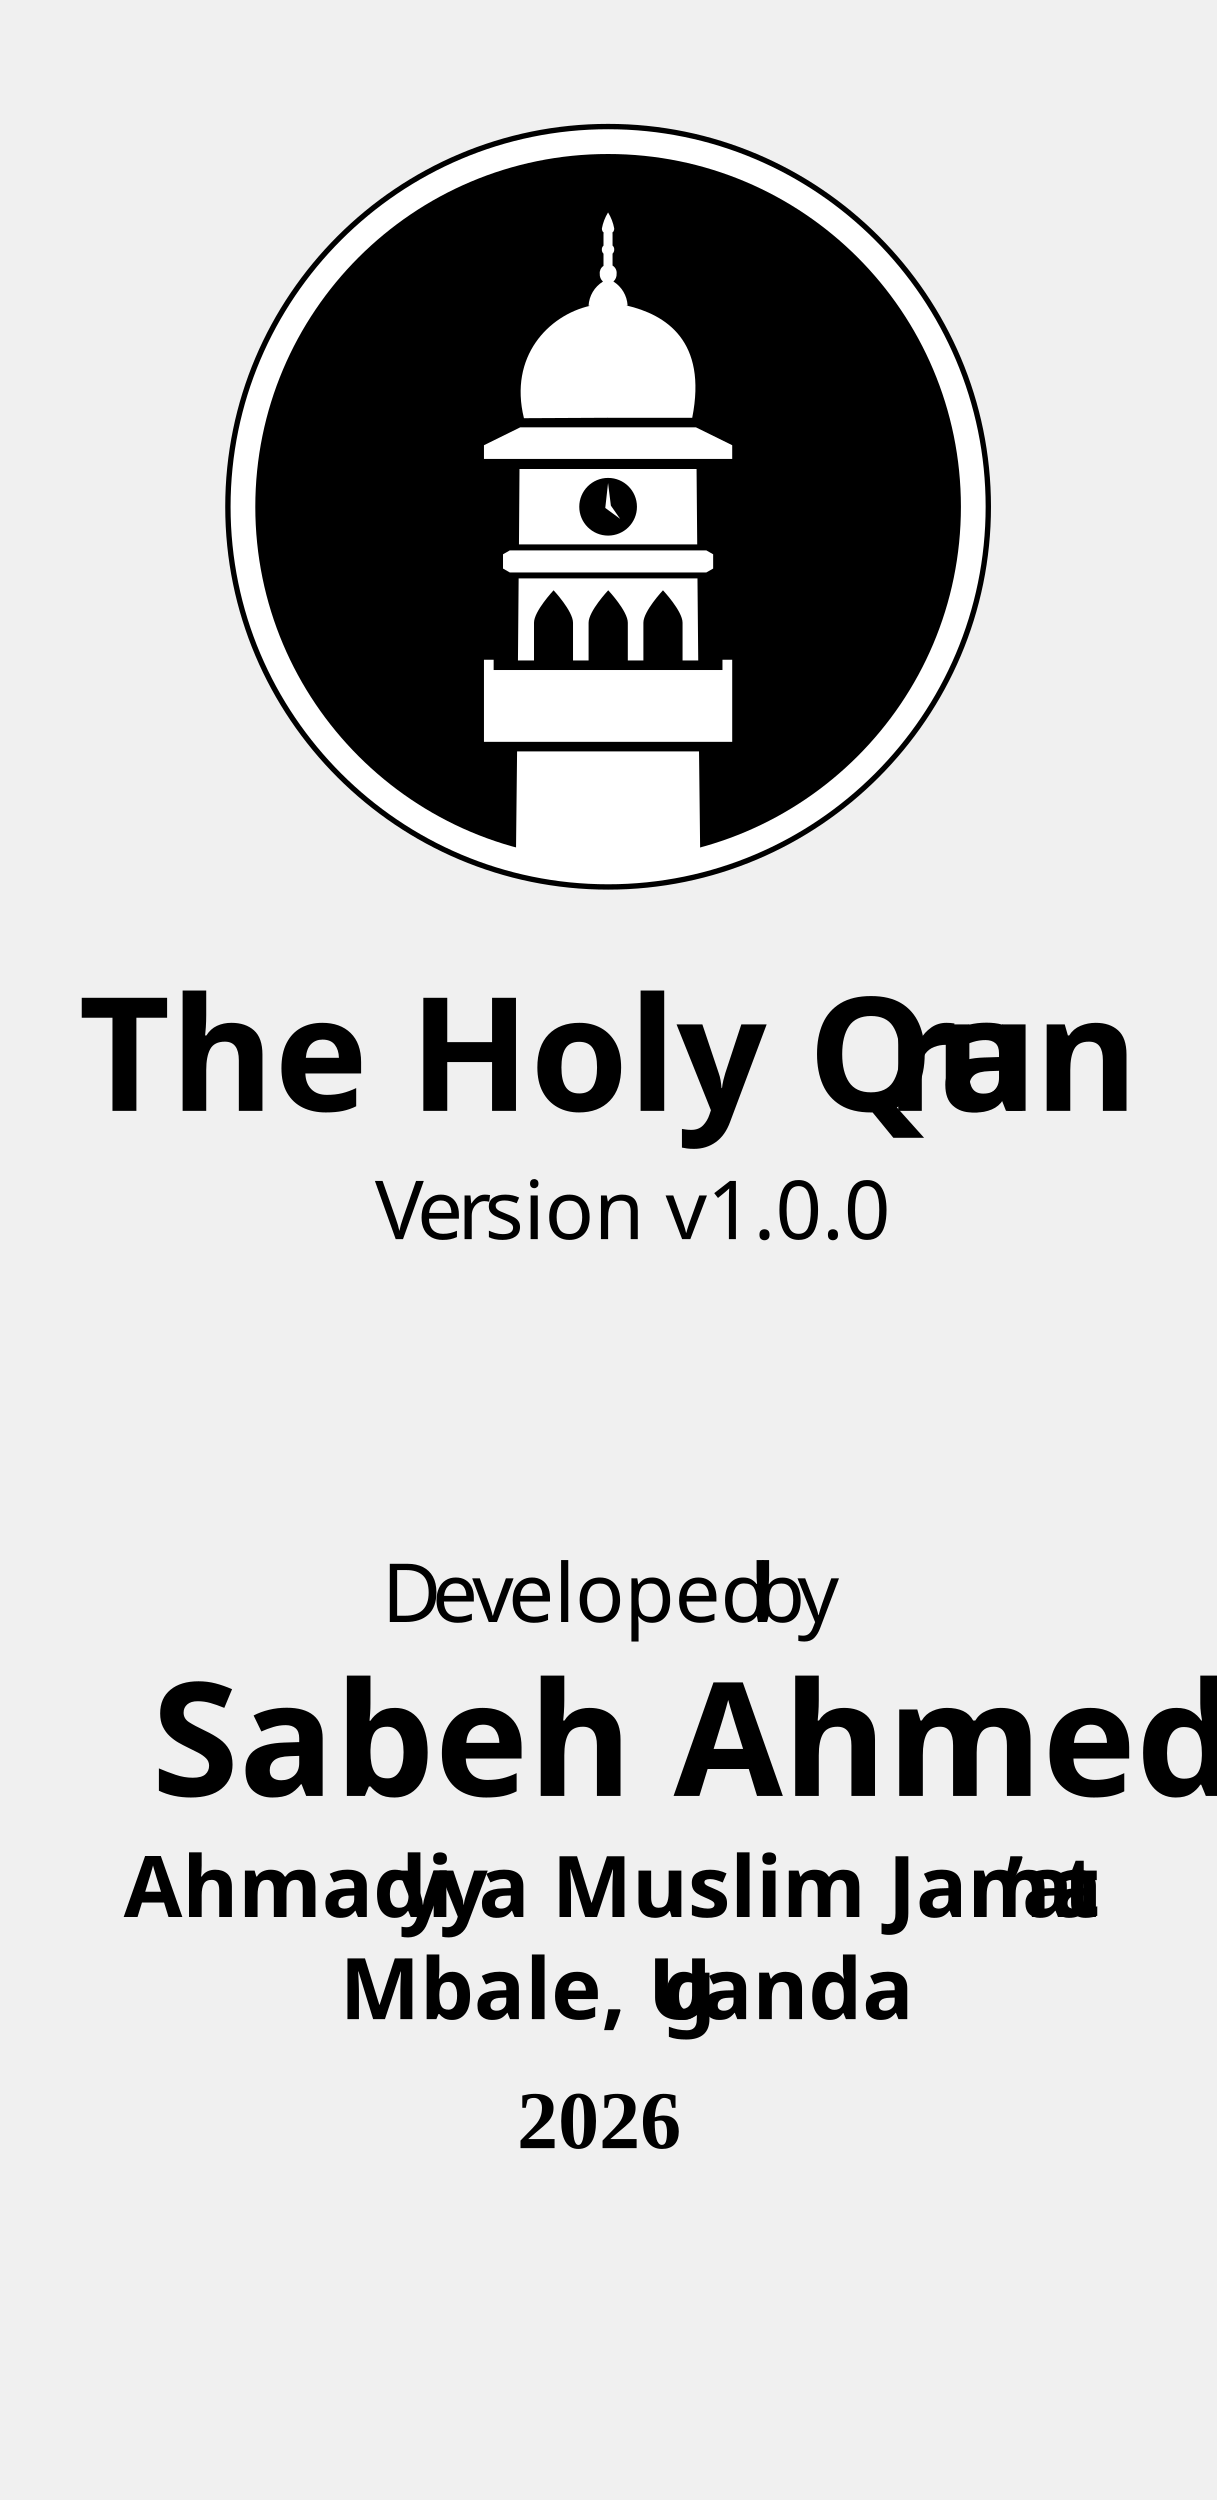
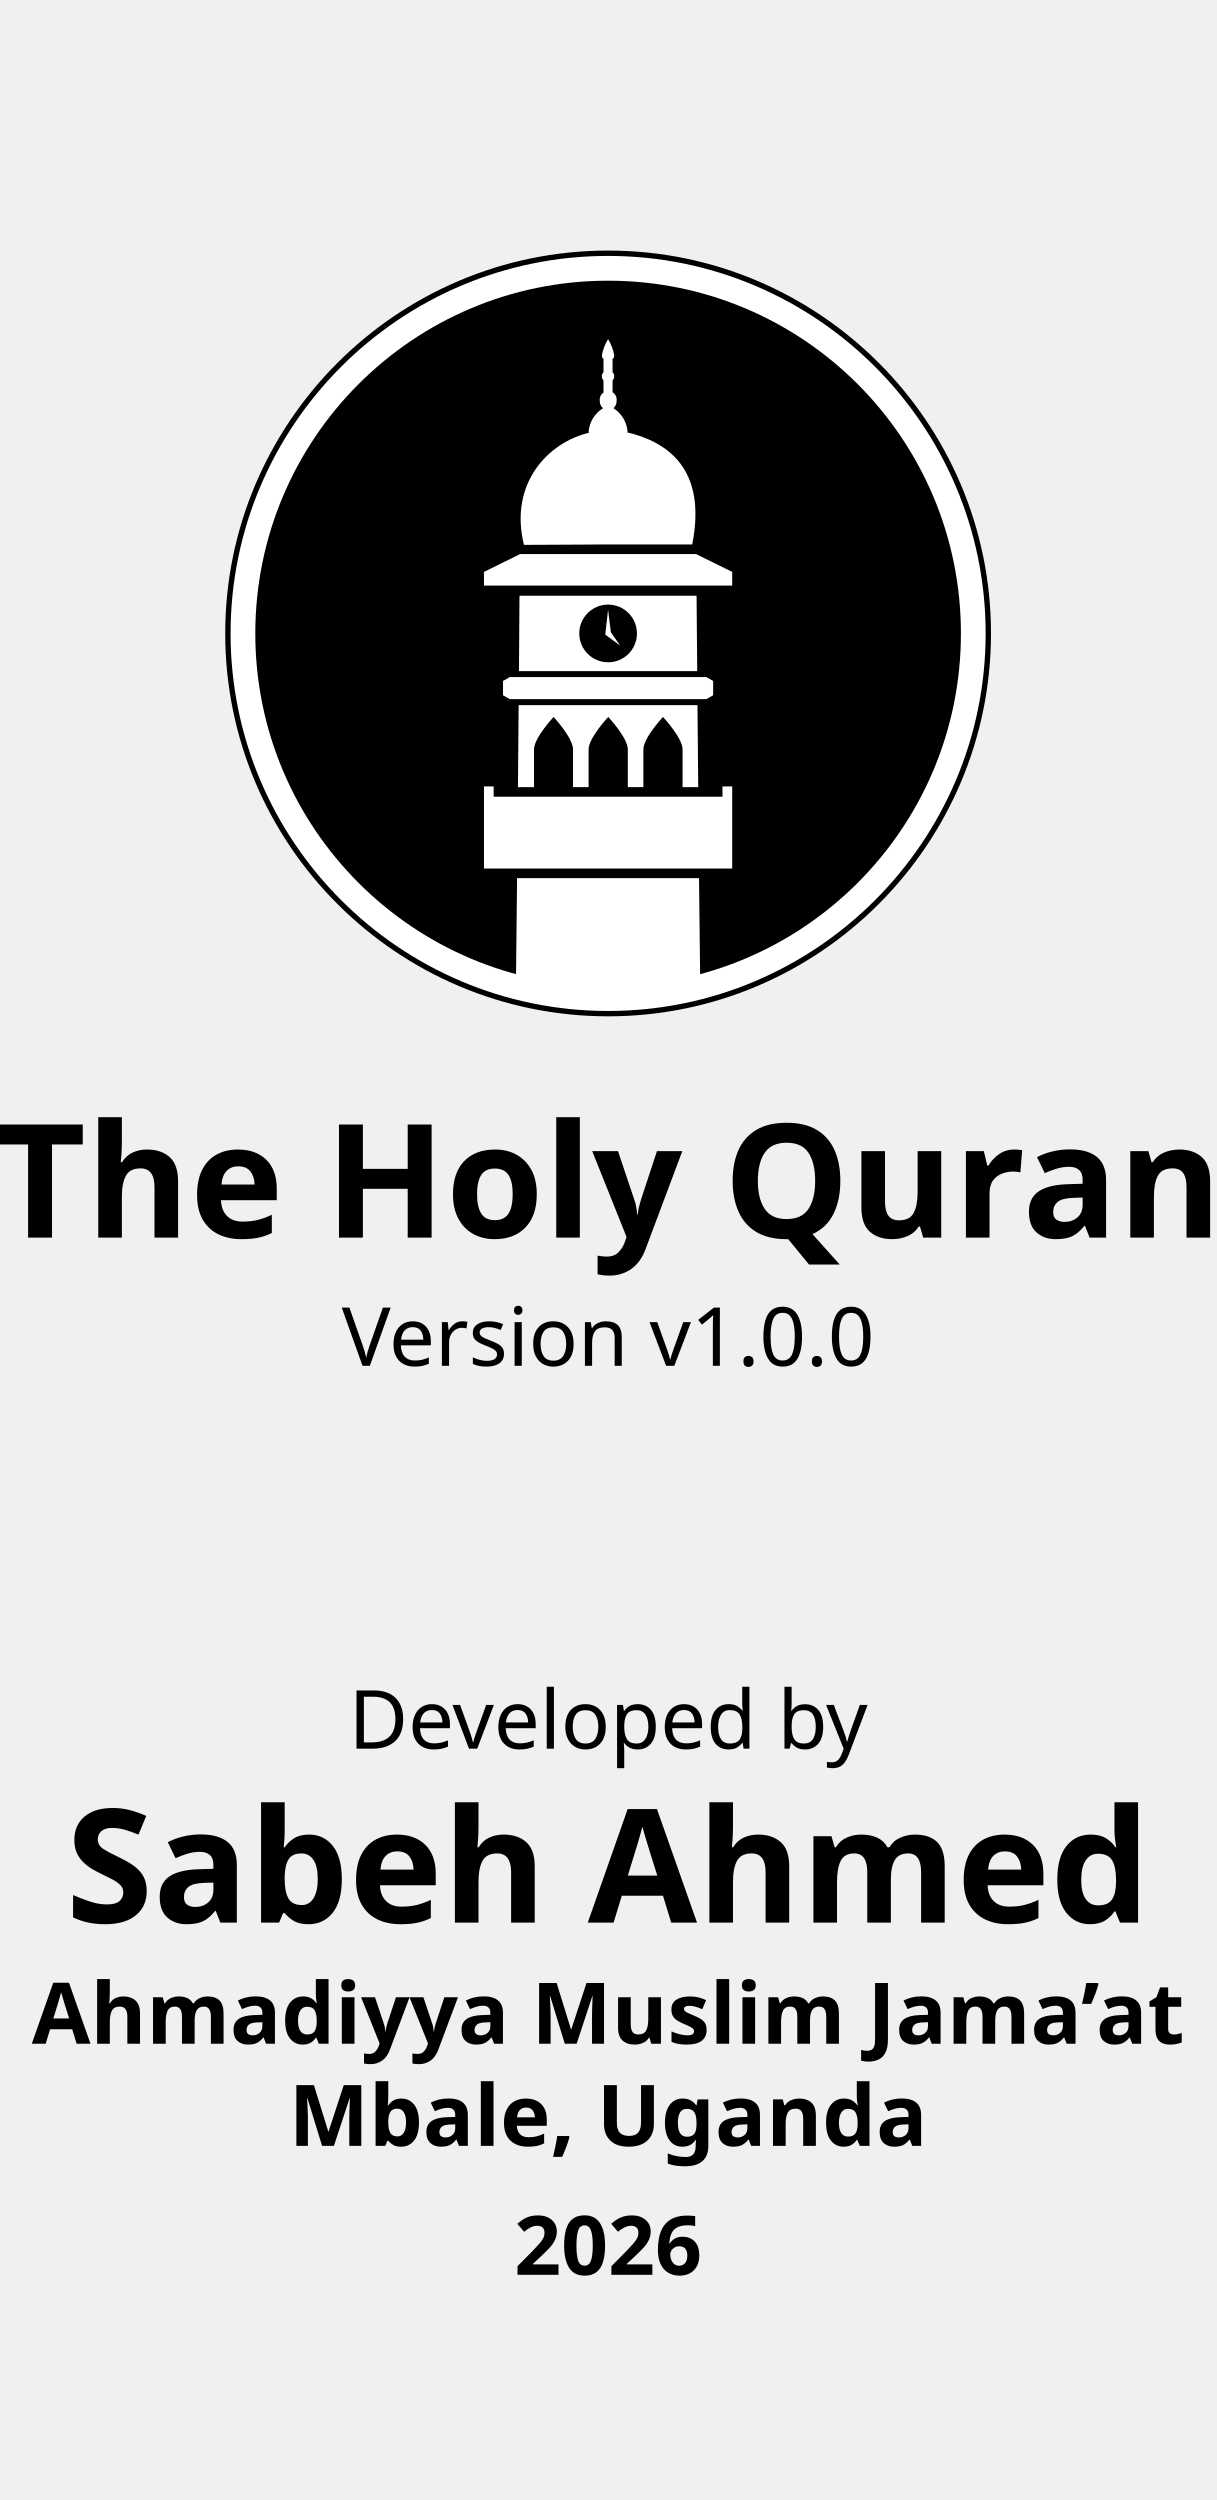
<svg xmlns="http://www.w3.org/2000/svg" id="Layer_1" data-name="Layer 1" viewBox="0 0 1440 2960">
  <defs>
    <style>
-       .cls-1 {
-         letter-spacing: 0em;
-       }
- 
-       .cls-2 {
-         letter-spacing: -.05em;
-       }
- 
-       .cls-3 {
-         letter-spacing: 0em;
-       }
- 
-       .cls-4 {
-         letter-spacing: 0em;
-       }
- 
-       .cls-5 {
-         fill: #fff;
-       }
- 
-       .cls-6 {
-         letter-spacing: -.02em;
-       }
- 
-       .cls-7 {
-         letter-spacing: -.06em;
-       }
- 
-       .cls-8 {
-         letter-spacing: 0em;
-       }
- 
-       .cls-9 {
-         font-family: TimesNewRomanPS-BoldMT, 'Times New Roman';
-         font-size: 97.15px;
-       }
- 
-       .cls-9, .cls-10, .cls-11 {
-         font-weight: 700;
-       }
- 
-       .cls-12 {
-         letter-spacing: 0em;
-       }
- 
-       .cls-13 {
-         letter-spacing: 0em;
-       }
- 
-       .cls-14 {
-         letter-spacing: -.02em;
-       }
- 
-       .cls-15 {
-         letter-spacing: 0em;
-       }
- 
-       .cls-10 {
-         font-size: 100.73px;
-       }
- 
-       .cls-10, .cls-11 {
-         font-family: Calibri-Bold, Calibri;
-       }
- 
-       .cls-16 {
-         letter-spacing: -.02em;
-       }
- 
-       .cls-17 {
-         font-family: Calibri, Calibri;
-         font-size: 96.49px;
-       }
- 
-       .cls-11 {
-         font-size: 187.5px;
-       }
- 
-       .cls-18 {
-         letter-spacing: -.02em;
-       }
+       .cls-5 { fill: #fff; }
+       .cls-8 { font-family: BerlinSansFBDemi-Bold, 'Berlin Sans FB Demi', sans-serif; font-size: 97.15px; font-weight: 700; }
+       .cls-9 { font-family: Calibri-Bold, Calibri, sans-serif; font-size: 100.73px; font-weight: 700; }
+       .cls-10 { font-family: Calibri-Bold, Calibri, sans-serif; font-size: 187.5px; font-weight: 700; }
+       .cls-17 { font-family: Calibri, Calibri, sans-serif; font-size: 96.49px; }
    </style>
  </defs>
-   <text class="cls-11" transform="translate(93.04 1315.27)">
-     <tspan x="0" y="0">The Holy Qu</tspan>
-     <tspan class="cls-6" x="955.82" y="0">r</tspan>
-     <tspan class="cls-1" x="1018.35" y="0">an </tspan>
-   </text>
-   <text class="cls-11" transform="translate(179.51 2126.39)">
-     <tspan x="0" y="0">Sabeh Ahmed</tspan>
-   </text>
-   <text class="cls-10" transform="translate(146.42 2269.76)">
-     <tspan x="0" y="0">Ahmadi</tspan>
-     <tspan class="cls-12" x="325.56" y="0">y</tspan>
-     <tspan class="cls-16" x="373.76" y="0">y</tspan>
-     <tspan x="419.95" y="0">a Muslim Jama</tspan>
-     <tspan class="cls-7" x="1043.67" y="0">’</tspan>
-     <tspan class="cls-13" x="1063.45" y="0">a</tspan>
-     <tspan x="1112.24" y="0">t</tspan>
-     <tspan x="255.89" y="120.88">Mbale, U</tspan>
-     <tspan class="cls-14" x="637.67" y="120.88">g</tspan>
-     <tspan x="683.71" y="120.88">anda</tspan>
-   </text>
-   <text class="cls-17" transform="translate(443.89 1467.11)">
-     <tspan class="cls-2" x="0" y="0">V</tspan>
-     <tspan x="49.94" y="0">e</tspan>
-     <tspan class="cls-18" x="97.95" y="0">r</tspan>
-     <tspan class="cls-3" x="129.94" y="0">sion v1.0.0</tspan>
-   </text>
-   <text class="cls-17" transform="translate(452.16 1920.44)">
-     <tspan x="0" y="0">D</tspan>
-     <tspan class="cls-8" x="59.36" y="0">e</tspan>
-     <tspan class="cls-4" x="106.9" y="0">v</tspan>
-     <tspan x="149.54" y="0">eloped </tspan>
-     <tspan class="cls-15" x="441.78" y="0">b</tspan>
-     <tspan x="492" y="0">y</tspan>
-   </text>
-   <text class="cls-9" transform="translate(612.2 2543.41)">
-     <tspan x="0" y="0">2026</tspan>
-   </text>
+   <text class="cls-10" text-anchor="middle" x="720" y="1465.3">The Holy Quran</text>
+   <text class="cls-9" text-anchor="middle" x="720" y="2419.8">Ahmadiyya Muslim Jama’at</text>
+   <text class="cls-9" text-anchor="middle" x="720" y="2540.7">Mbale, Uganda</text>
+   <text class="cls-17" text-anchor="middle" x="720" y="1617.1">Version v1.0.0</text>
+   <text class="cls-17" text-anchor="middle" x="720" y="2070.4">Developed by</text>
+   <text class="cls-10" text-anchor="middle" x="720" y="2276.4">Sabeh Ahmed</text>
+   <text class="cls-8" text-anchor="middle" x="720" y="2693.4">2026</text>
  <g id="Layer_2" data-name="Layer 2">
-     <g id="Layer_1-2" data-name="Layer 1-2">
-       <circle class="cls-5" cx="720" cy="600" r="450.16" />
-       <g>
-         <circle class="cls-5" cx="720" cy="600" r="450.16" />
-         <path d="M720,1053.33c-249.97,0-453.33-203.36-453.33-453.33s203.36-453.33,453.33-453.33,453.33,203.36,453.33,453.33-203.37,453.33-453.33,453.33ZM720,153.01c-246.47,0-447,200.52-447,446.99s200.52,446.99,447,446.99,447-200.52,447-446.99-200.52-446.99-447-446.99Z" />
-       </g>
-       <circle cx="720" cy="600.06" r="417.72" />
-       <path class="cls-5" d="M719.94,494.64h99.66c17.99-91.05-30.98-122.09-78.18-133.05h1.65c-.68-11.59-6.94-22.12-16.79-28.26,2.62-2.36,4.02-5.79,3.8-9.31.4-3.85-1.48-7.59-4.82-9.57v-14.13c1.33-1.26,2.05-3.04,1.96-4.88.12-1.78-.61-3.52-1.96-4.69v-14.83h-.63c1.71-1.25,2.69-3.27,2.6-5.39-1.23-6.73-3.7-13.18-7.29-19.01-3.58,5.83-6.05,12.28-7.29,19.01-.1,2.1.85,4.12,2.53,5.39h-.63v14.89c-1.35,1.17-2.07,2.91-1.96,4.69-.08,1.83.63,3.61,1.96,4.88v14.45c-3.08,2.02-4.78,5.58-4.44,9.25-.23,3.52,1.17,6.96,3.8,9.31-10.08,6.16-16.45,16.91-17.04,28.7h1.65c-48.98,11.15-96.18,59.81-78.18,133.05l99.6-.51Z" />
-       <polygon class="cls-5" points="604.69 651.64 603.61 651.64 595.56 656.26 595.56 673.18 603.61 677.81 604.69 677.81 614.13 677.81 720 677.81 825.81 677.81 835.25 677.81 836.26 677.81 844.37 673.18 844.37 656.26 836.26 651.64 835.25 651.64 825.56 651.64 720 651.64 614.32 651.64 604.69 651.64" />
-       <polygon class="cls-5" points="855.4 793.31 837.15 793.31 826.82 793.31 808 793.31 761.63 793.31 743.19 793.31 720 793.31 696.75 793.31 678.31 793.31 631.87 793.31 613.11 793.31 602.79 793.31 584.48 793.31 584.48 781.14 573.01 781.14 573.01 878.34 584.48 878.34 602.79 878.34 612.35 878.34 720 878.34 827.58 878.34 837.15 878.34 855.4 878.34 866.93 878.34 866.93 781.14 855.4 781.14 855.4 793.31" />
-       <path class="cls-5" d="M826.7,781.97l-.89-97.13h-211.74l-.82,97.13h19.01v-44.67c0-13.69,23.19-38.4,23.19-38.4,0,0,23,24.65,23,38.4v44.67h18.44v-44.67c0-13.69,23.25-38.4,23.25-38.4,0,0,23.19,24.65,23.19,38.4v44.67h18.44v-44.67c0-13.69,23.19-38.4,23.19-38.4,0,0,23.19,24.65,23.19,38.4v44.67h18.56Z" />
-       <polygon class="cls-5" points="720 889.68 612.23 889.68 610.77 1023.43 829.17 1023.43 827.65 889.68 720 889.68" />
-       <polygon class="cls-5" points="824.03 505.98 720 505.98 615.9 505.98 573.01 527.14 573.01 543.36 604.69 543.36 615.33 543.36 720 543.36 824.6 543.36 835.25 543.36 866.93 543.36 866.93 527.14 824.03 505.98" />
-       <path class="cls-5" d="M824.73,555.33h-209.65l-.63,89.27h211.05l-.76-89.27ZM720,634.15c-18.86,0-34.15-15.29-34.15-34.15s15.29-34.15,34.15-34.15,34.15,15.29,34.15,34.15h0c0,18.86-15.29,34.15-34.15,34.15Z" />
-       <polygon class="cls-5" points="716.64 601.4 719.94 571.93 723.29 598.67 734.26 614.38 716.64 601.4 716.64 601.4 716.64 601.4" />
-     </g>
+     <circle class="cls-5" cx="720" cy="750" r="450.16" />
+     <path d="M720,1203.33c-249.97,0-453.33-203.36-453.33-453.33s203.36-453.33,453.33-453.33,453.33,203.36,453.33,453.33-203.37,453.33-453.33,453.33ZM720,303.01c-246.47,0-447,200.52-447,446.99s200.52,446.99,447,446.99,447-200.52,447-446.99-200.52-446.99-447-446.99Z" />
+     <circle cx="720" cy="750.06" r="417.72" />
+     <path class="cls-5" d="M719.94,644.64h99.66c17.99-91.05-30.98-122.09-78.18-133.05h1.65c-.68-11.59-6.94-22.12-16.79-28.26,2.62-2.36,4.02-5.79,3.8-9.31.4-3.85-1.48-7.59-4.82-9.57v-14.13c1.33-1.26,2.05-3.04,1.96-4.88.12-1.78-.61-3.52-1.96-4.69v-14.83h-.63c1.71-1.25,2.69-3.27,2.6-5.39-1.23-6.73-3.7-13.18-7.29-19.01-3.58,5.83-6.05,12.28-7.29,19.01-.1,2.1.85,4.12,2.53,5.39h-.63v14.89c-1.35,1.17-2.07,2.91-1.96,4.69-.08,1.83.63,3.61,1.96,4.88v14.45c-3.08,2.02-4.78,5.58-4.44,9.25-.23,3.52,1.17,6.96,3.8,9.31-10.08,6.16-16.45,16.91-17.04,28.7h1.65c-48.98,11.15-96.18,59.81-78.18,133.05l99.6-.51Z" />
+     <polygon class="cls-5" points="604.69 801.64 603.61 801.64 595.56 806.26 595.56 823.18 603.61 827.81 604.69 827.81 614.13 827.81 720 827.81 825.81 827.81 835.25 827.81 836.26 827.81 844.37 823.18 844.37 806.26 836.26 801.64 835.25 801.64 825.56 801.64 720 801.64 614.32 801.64 604.69 801.64" />
+     <polygon class="cls-5" points="855.4 943.31 837.15 943.31 826.82 943.31 808 943.31 761.63 943.31 743.19 943.31 720 943.31 696.75 943.31 678.31 943.31 631.87 943.31 613.11 943.31 602.79 943.31 584.48 943.31 584.48 931.14 573.01 931.14 573.01 1028.34 584.48 1028.34 602.79 1028.34 612.35 1028.34 720 1028.34 827.58 1028.34 837.15 1028.34 855.4 1028.34 866.93 1028.34 866.93 931.14 855.4 931.14 855.4 943.31" />
+     <path class="cls-5" d="M826.7,931.97l-.89-97.13h-211.74l-.82,97.13h19.01v-44.67c0-13.69,23.19-38.4,23.19-38.4,0,0,23,24.65,23,38.4v44.67h18.44v-44.67c0-13.69,23.25-38.4,23.25-38.4,0,0,23.19,24.65,23.19,38.4v44.67h18.44v-44.67c0-13.69,23.19-38.4,23.19-38.4,0,0,23.19,24.65,23.19,38.4v44.67h18.56Z" />
+     <polygon class="cls-5" points="720 1039.68 612.23 1039.68 610.77 1173.43 829.17 1173.43 827.65 1039.68 720 1039.68" />
+     <polygon class="cls-5" points="824.03 655.98 720 655.98 615.9 655.98 573.01 677.14 573.01 693.36 604.69 693.36 615.33 693.36 720 693.36 824.6 693.36 835.25 693.36 866.93 693.36 866.93 677.14 824.03 655.98" />
+     <path class="cls-5" d="M824.73,705.33h-209.65l-.63,89.27h211.05l-.76-89.27ZM720,784.15c-18.86,0-34.15-15.29-34.15-34.15s15.29-34.15,34.15-34.15,34.15,15.29,34.15,34.15h0c0,18.86-15.29,34.15-34.15,34.15Z" />
+     <polygon class="cls-5" points="716.64 751.4 719.94 721.93 723.29 748.67 734.26 764.38 716.64 751.4 716.64 751.4 716.64 751.4" />
  </g>
</svg>
